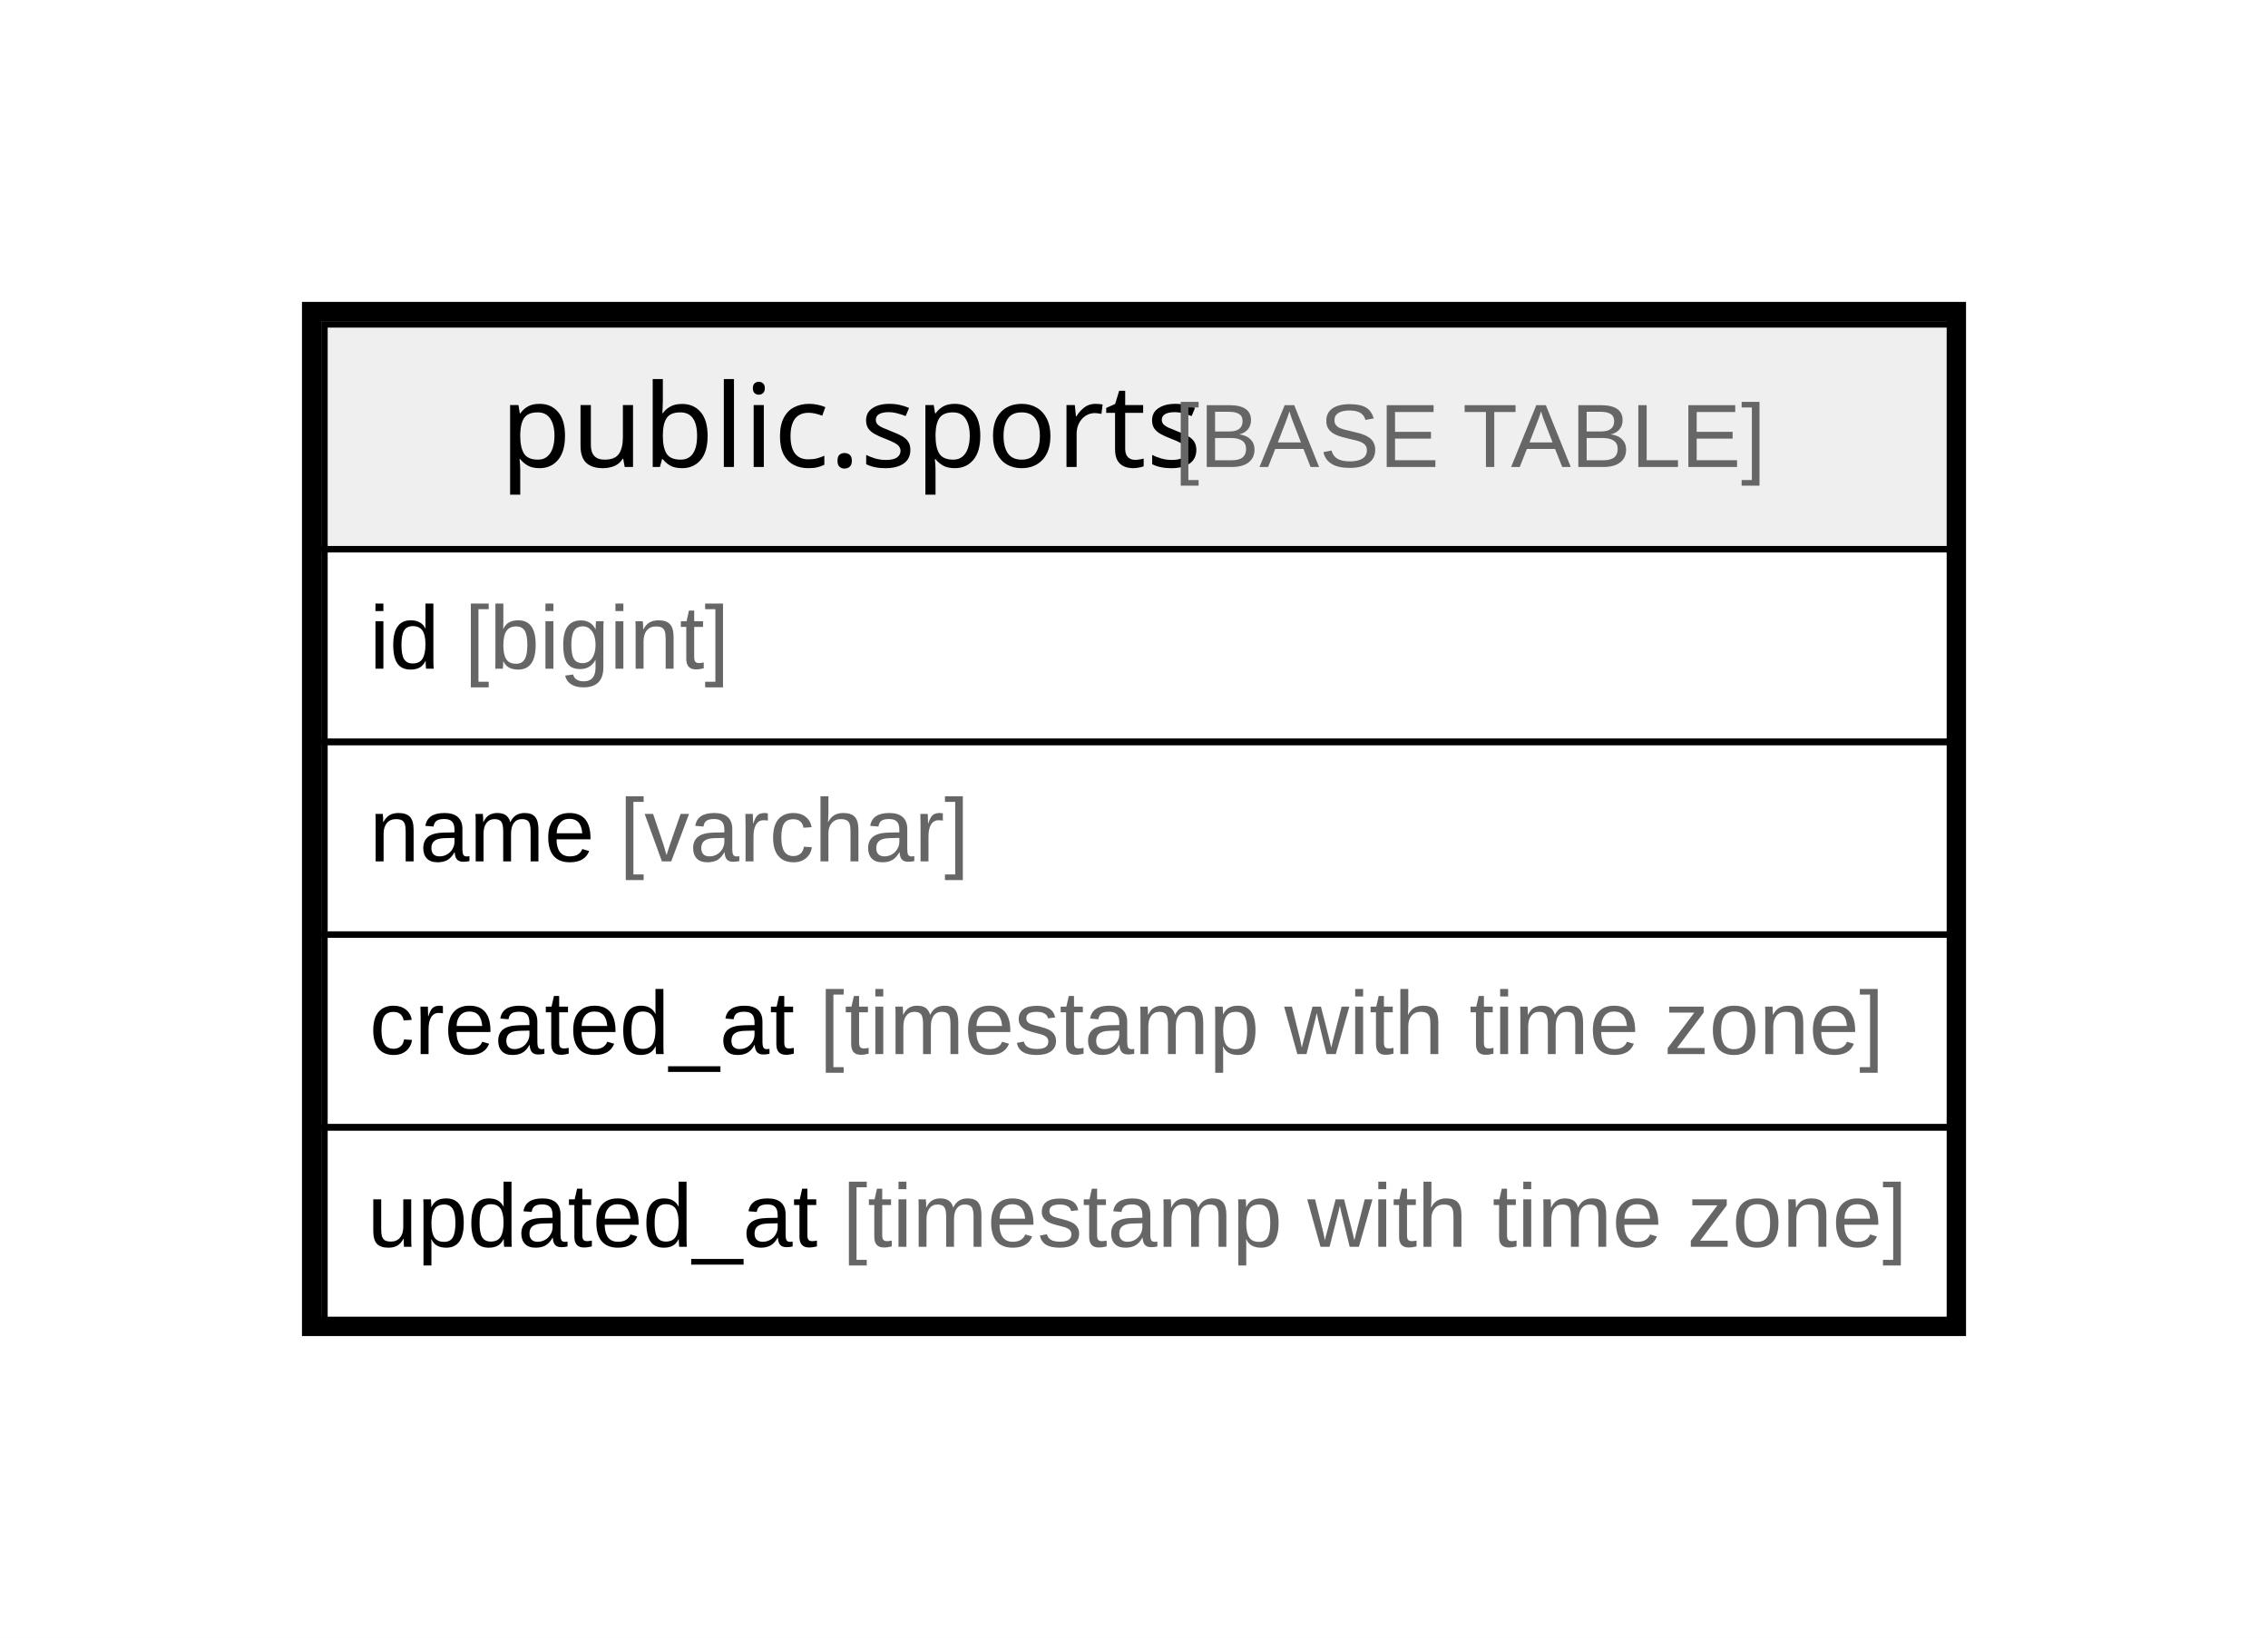
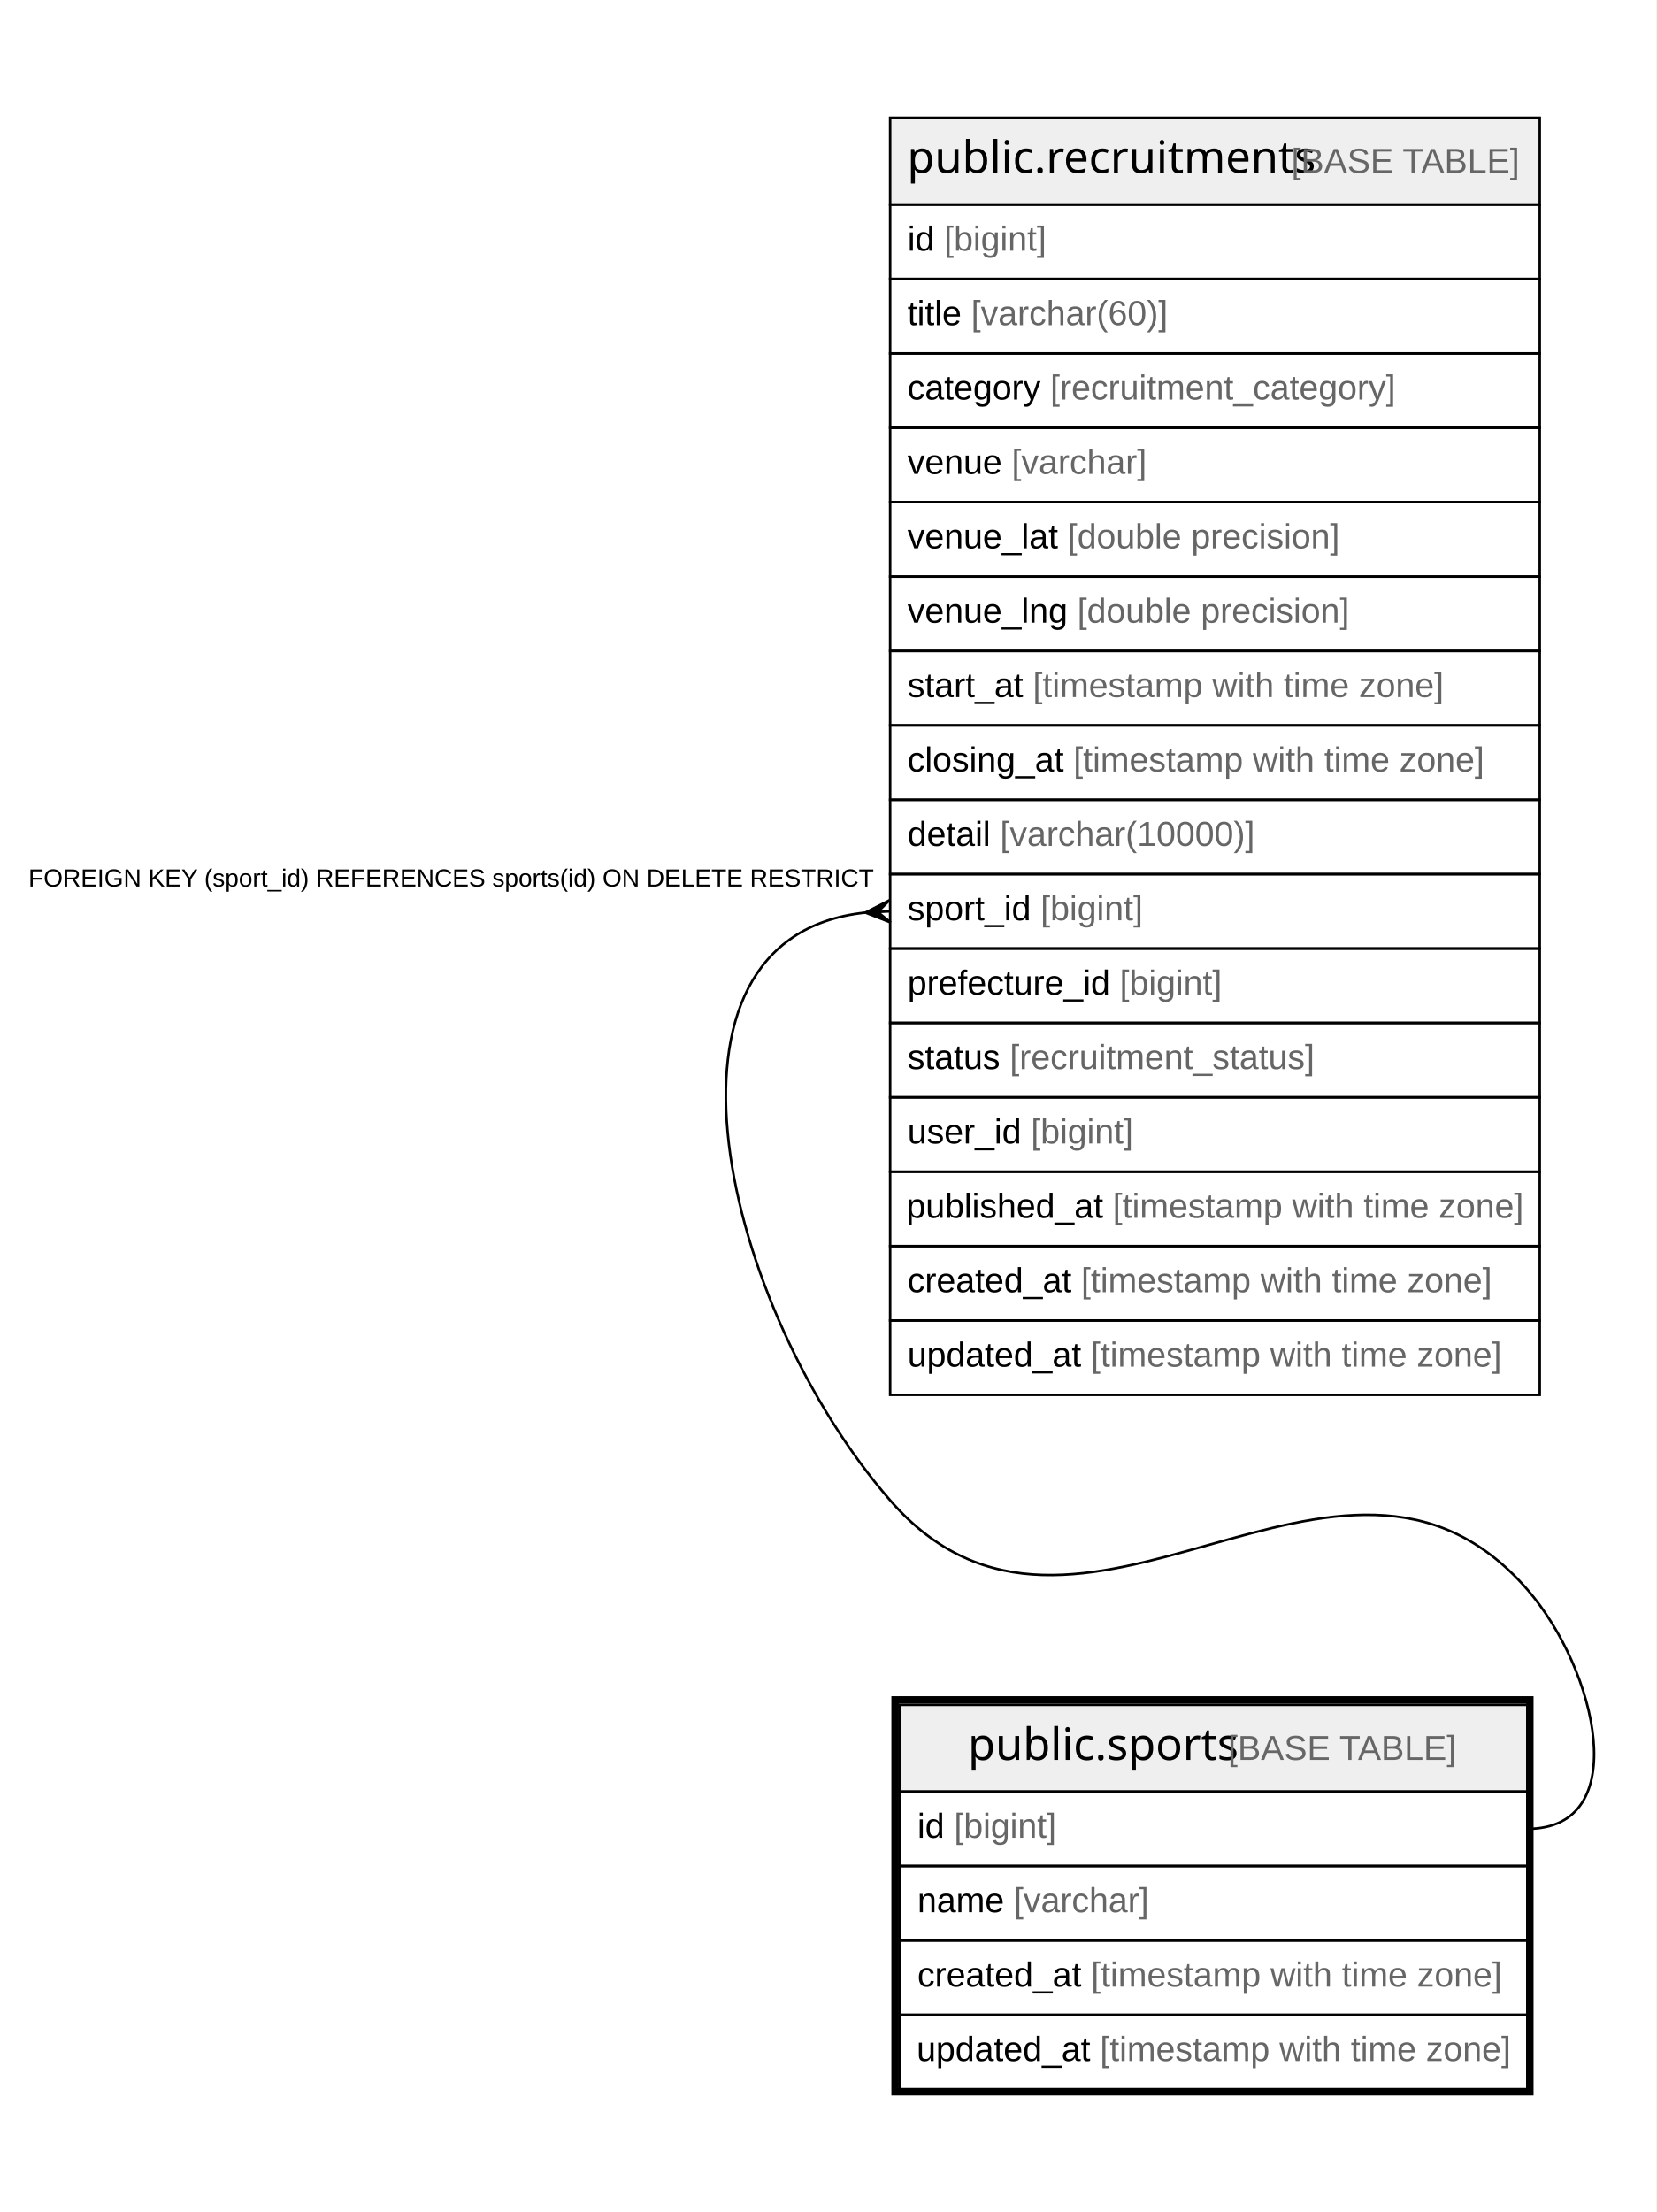
- <svg xmlns="http://www.w3.org/2000/svg" width="353pt" height="255pt" viewBox="0.00 0.00 353.00 255.00">
-   <g id="graph0" class="graph" transform="scale(1 1) rotate(0) translate(4 251)">
-     <polygon fill="#ffffff" stroke="transparent" points="-4,4 -4,-251 349,-251 349,4 -4,4" />
+ <svg xmlns="http://www.w3.org/2000/svg" width="668pt" height="892pt" viewBox="0.00 0.00 668.00 892.00">
+   <g id="graph0" class="graph" transform="scale(1 1) rotate(0) translate(4 888)">
+     <polygon fill="#ffffff" stroke="transparent" points="-4,4 -4,-888 664,-888 664,4 -4,4" />
    <g id="node1" class="node">
-       <polygon fill="#efefef" stroke="transparent" points="46.5,-165.5 46.5,-200.5 299.5,-200.5 299.5,-165.5 46.5,-165.5" />
-       <polygon fill="none" stroke="#000000" points="46.5,-165.5 46.5,-200.5 299.5,-200.5 299.5,-165.5 46.5,-165.5" />
-       <text text-anchor="start" x="73.865" y="-178.3" font-family="Arial Bold" font-size="18.00" fill="#000000">public.sports</text>
-       <text text-anchor="start" x="174.881" y="-178.3" font-family="Arial" font-size="14.00" fill="#000000"> </text>
-       <text text-anchor="start" x="178.772" y="-178.3" font-family="Arial" font-size="14.00" fill="#666666">[BASE TABLE]</text>
-       <polygon fill="none" stroke="#000000" points="46.5,-135.5 46.5,-165.5 299.5,-165.5 299.5,-135.5 46.5,-135.5" />
-       <text text-anchor="start" x="53.5" y="-146.9" font-family="Arial" font-size="14.00" fill="#000000">id </text>
-       <text text-anchor="start" x="68.28" y="-146.9" font-family="Arial" font-size="14.00" fill="#666666">[bigint]</text>
-       <polygon fill="none" stroke="#000000" points="46.5,-105.5 46.5,-135.5 299.5,-135.5 299.5,-105.5 46.5,-105.5" />
-       <text text-anchor="start" x="53.5" y="-116.9" font-family="Arial" font-size="14.00" fill="#000000">name </text>
-       <text text-anchor="start" x="92.399" y="-116.9" font-family="Arial" font-size="14.00" fill="#666666">[varchar]</text>
-       <polygon fill="none" stroke="#000000" points="46.5,-75.5 46.5,-105.5 299.5,-105.5 299.5,-75.5 46.5,-75.5" />
-       <text text-anchor="start" x="53.5" y="-86.9" font-family="Arial" font-size="14.00" fill="#000000">created_at </text>
-       <text text-anchor="start" x="123.528" y="-86.9" font-family="Arial" font-size="14.00" fill="#666666">[timestamp with time zone]</text>
-       <polygon fill="none" stroke="#000000" points="46.5,-45.5 46.5,-75.5 299.5,-75.5 299.5,-45.5 46.5,-45.5" />
-       <text text-anchor="start" x="53.191" y="-56.9" font-family="Arial" font-size="14.00" fill="#000000">updated_at </text>
-       <text text-anchor="start" x="127.124" y="-56.9" font-family="Arial" font-size="14.00" fill="#666666">[timestamp with time zone]</text>
-       <polygon fill="none" stroke="#000000" stroke-width="3" points="44.5,-44.5 44.5,-202.5 300.5,-202.5 300.5,-44.5 44.5,-44.5" />
+       <polygon fill="#efefef" stroke="transparent" points="359,-165.5 359,-200.5 612,-200.5 612,-165.5 359,-165.5" />
+       <polygon fill="none" stroke="#000000" points="359,-165.5 359,-200.5 612,-200.5 612,-165.5 359,-165.5" />
+       <text text-anchor="start" x="386.365" y="-178.3" font-family="Arial Bold" font-size="18.00" fill="#000000">public.sports</text>
+       <text text-anchor="start" x="487.381" y="-178.3" font-family="Arial" font-size="14.00" fill="#000000"> </text>
+       <text text-anchor="start" x="491.272" y="-178.3" font-family="Arial" font-size="14.00" fill="#666666">[BASE TABLE]</text>
+       <polygon fill="none" stroke="#000000" points="359,-135.5 359,-165.5 612,-165.5 612,-135.5 359,-135.5" />
+       <text text-anchor="start" x="366" y="-146.9" font-family="Arial" font-size="14.00" fill="#000000">id </text>
+       <text text-anchor="start" x="380.78" y="-146.9" font-family="Arial" font-size="14.00" fill="#666666">[bigint]</text>
+       <polygon fill="none" stroke="#000000" points="359,-105.5 359,-135.5 612,-135.5 612,-105.5 359,-105.5" />
+       <text text-anchor="start" x="366" y="-116.9" font-family="Arial" font-size="14.00" fill="#000000">name </text>
+       <text text-anchor="start" x="404.899" y="-116.9" font-family="Arial" font-size="14.00" fill="#666666">[varchar]</text>
+       <polygon fill="none" stroke="#000000" points="359,-75.5 359,-105.5 612,-105.5 612,-75.5 359,-75.5" />
+       <text text-anchor="start" x="366" y="-86.9" font-family="Arial" font-size="14.00" fill="#000000">created_at </text>
+       <text text-anchor="start" x="436.028" y="-86.9" font-family="Arial" font-size="14.00" fill="#666666">[timestamp with time zone]</text>
+       <polygon fill="none" stroke="#000000" points="359,-45.5 359,-75.5 612,-75.5 612,-45.5 359,-45.5" />
+       <text text-anchor="start" x="365.692" y="-56.9" font-family="Arial" font-size="14.00" fill="#000000">updated_at </text>
+       <text text-anchor="start" x="439.624" y="-56.9" font-family="Arial" font-size="14.00" fill="#666666">[timestamp with time zone]</text>
+       <polygon fill="none" stroke="#000000" stroke-width="3" points="357,-44.5 357,-202.5 613,-202.5 613,-44.5 357,-44.5" />
+     </g>
+     <g id="node2" class="node">
+       <polygon fill="#efefef" stroke="transparent" points="355,-805.5 355,-840.5 617,-840.5 617,-805.5 355,-805.5" />
+       <polygon fill="none" stroke="#000000" points="355,-805.5 355,-840.5 617,-840.5 617,-805.5 355,-805.5" />
+       <text text-anchor="start" x="361.868" y="-818.3" font-family="Arial Bold" font-size="18.00" fill="#000000">public.recruitments</text>
+       <text text-anchor="start" x="512.878" y="-818.3" font-family="Arial" font-size="14.00" fill="#000000"> </text>
+       <text text-anchor="start" x="516.768" y="-818.3" font-family="Arial" font-size="14.00" fill="#666666">[BASE TABLE]</text>
+       <polygon fill="none" stroke="#000000" points="355,-775.5 355,-805.5 617,-805.5 617,-775.5 355,-775.5" />
+       <text text-anchor="start" x="362" y="-786.9" font-family="Arial" font-size="14.00" fill="#000000">id </text>
+       <text text-anchor="start" x="376.78" y="-786.9" font-family="Arial" font-size="14.00" fill="#666666">[bigint]</text>
+       <polygon fill="none" stroke="#000000" points="355,-745.5 355,-775.5 617,-775.5 617,-745.5 355,-745.5" />
+       <text text-anchor="start" x="362" y="-756.9" font-family="Arial" font-size="14.00" fill="#000000">title </text>
+       <text text-anchor="start" x="387.668" y="-756.9" font-family="Arial" font-size="14.00" fill="#666666">[varchar(60)]</text>
+       <polygon fill="none" stroke="#000000" points="355,-715.5 355,-745.5 617,-745.5 617,-715.5 355,-715.5" />
+       <text text-anchor="start" x="362" y="-726.9" font-family="Arial" font-size="14.00" fill="#000000">category </text>
+       <text text-anchor="start" x="419.572" y="-726.9" font-family="Arial" font-size="14.00" fill="#666666">[recruitment_category]</text>
+       <polygon fill="none" stroke="#000000" points="355,-685.5 355,-715.5 617,-715.5 617,-685.5 355,-685.5" />
+       <text text-anchor="start" x="362" y="-696.9" font-family="Arial" font-size="14.00" fill="#000000">venue </text>
+       <text text-anchor="start" x="404.021" y="-696.9" font-family="Arial" font-size="14.00" fill="#666666">[varchar]</text>
+       <polygon fill="none" stroke="#000000" points="355,-655.5 355,-685.5 617,-685.5 617,-655.5 355,-655.5" />
+       <text text-anchor="start" x="362" y="-666.9" font-family="Arial" font-size="14.00" fill="#000000">venue_lat </text>
+       <text text-anchor="start" x="426.583" y="-666.9" font-family="Arial" font-size="14.00" fill="#666666">[double precision]</text>
+       <polygon fill="none" stroke="#000000" points="355,-625.5 355,-655.5 617,-655.5 617,-625.5 355,-625.5" />
+       <text text-anchor="start" x="362" y="-636.9" font-family="Arial" font-size="14.00" fill="#000000">venue_lng </text>
+       <text text-anchor="start" x="430.475" y="-636.9" font-family="Arial" font-size="14.00" fill="#666666">[double precision]</text>
+       <polygon fill="none" stroke="#000000" points="355,-595.5 355,-625.5 617,-625.5 617,-595.5 355,-595.5" />
+       <text text-anchor="start" x="362" y="-606.9" font-family="Arial" font-size="14.00" fill="#000000">start_at </text>
+       <text text-anchor="start" x="412.571" y="-606.9" font-family="Arial" font-size="14.00" fill="#666666">[timestamp with time zone]</text>
+       <polygon fill="none" stroke="#000000" points="355,-565.5 355,-595.5 617,-595.5 617,-565.5 355,-565.5" />
+       <text text-anchor="start" x="362" y="-576.9" font-family="Arial" font-size="14.00" fill="#000000">closing_at </text>
+       <text text-anchor="start" x="428.907" y="-576.9" font-family="Arial" font-size="14.00" fill="#666666">[timestamp with time zone]</text>
+       <polygon fill="none" stroke="#000000" points="355,-535.5 355,-565.5 617,-565.5 617,-535.5 355,-535.5" />
+       <text text-anchor="start" x="362" y="-546.9" font-family="Arial" font-size="14.00" fill="#000000">detail </text>
+       <text text-anchor="start" x="399.342" y="-546.9" font-family="Arial" font-size="14.00" fill="#666666">[varchar(10000)]</text>
+       <polygon fill="none" stroke="#000000" points="355,-505.5 355,-535.5 617,-535.5 617,-505.5 355,-505.5" />
+       <text text-anchor="start" x="362" y="-516.9" font-family="Arial" font-size="14.00" fill="#000000">sport_id </text>
+       <text text-anchor="start" x="415.679" y="-516.9" font-family="Arial" font-size="14.00" fill="#666666">[bigint]</text>
+       <polygon fill="none" stroke="#000000" points="355,-475.5 355,-505.5 617,-505.5 617,-475.5 355,-475.5" />
+       <text text-anchor="start" x="362" y="-486.9" font-family="Arial" font-size="14.00" fill="#000000">prefecture_id </text>
+       <text text-anchor="start" x="447.578" y="-486.9" font-family="Arial" font-size="14.00" fill="#666666">[bigint]</text>
+       <polygon fill="none" stroke="#000000" points="355,-445.5 355,-475.5 617,-475.5 617,-445.5 355,-445.5" />
+       <text text-anchor="start" x="362" y="-456.9" font-family="Arial" font-size="14.00" fill="#000000">status </text>
+       <text text-anchor="start" x="403.237" y="-456.9" font-family="Arial" font-size="14.00" fill="#666666">[recruitment_status]</text>
+       <polygon fill="none" stroke="#000000" points="355,-415.5 355,-445.5 617,-445.5 617,-415.5 355,-415.5" />
+       <text text-anchor="start" x="362" y="-426.9" font-family="Arial" font-size="14.00" fill="#000000">user_id </text>
+       <text text-anchor="start" x="411.788" y="-426.9" font-family="Arial" font-size="14.00" fill="#666666">[bigint]</text>
+       <polygon fill="none" stroke="#000000" points="355,-385.5 355,-415.5 617,-415.5 617,-385.5 355,-385.5" />
+       <text text-anchor="start" x="361.53" y="-396.9" font-family="Arial" font-size="14.00" fill="#000000">published_at </text>
+       <text text-anchor="start" x="444.785" y="-396.9" font-family="Arial" font-size="14.00" fill="#666666">[timestamp with time zone]</text>
+       <polygon fill="none" stroke="#000000" points="355,-355.5 355,-385.5 617,-385.5 617,-355.5 355,-355.5" />
+       <text text-anchor="start" x="362" y="-366.9" font-family="Arial" font-size="14.00" fill="#000000">created_at </text>
+       <text text-anchor="start" x="432.028" y="-366.9" font-family="Arial" font-size="14.00" fill="#666666">[timestamp with time zone]</text>
+       <polygon fill="none" stroke="#000000" points="355,-325.5 355,-355.5 617,-355.5 617,-325.5 355,-325.5" />
+       <text text-anchor="start" x="362" y="-336.9" font-family="Arial" font-size="14.00" fill="#000000">updated_at </text>
+       <text text-anchor="start" x="435.933" y="-336.9" font-family="Arial" font-size="14.00" fill="#666666">[timestamp with time zone]</text>
+     </g>
+     <g id="edge1" class="edge">
+       <path fill="none" stroke="#000000" d="M344.951,-519.987C251.891,-510.104 288.031,-360.003 355,-283 430.688,-195.971 536.312,-334.029 612,-247 640.145,-214.638 654.889,-150.5 612,-150.5" />
+       <polygon fill="#000000" stroke="#000000" points="345.013,-519.99 354.77,-524.994 350.007,-520.245 355,-520.5 355,-520.5 355,-520.5 350.007,-520.245 355.23,-516.006 345.013,-519.99 345.013,-519.99" />
+       <text text-anchor="start" x="7.445" y="-530.5" font-family="Arial" font-size="10.00" fill="#000000">FOREIGN KEY (sport_id) REFERENCES sports(id) ON DELETE RESTRICT</text>
    </g>
  </g>
</svg>
